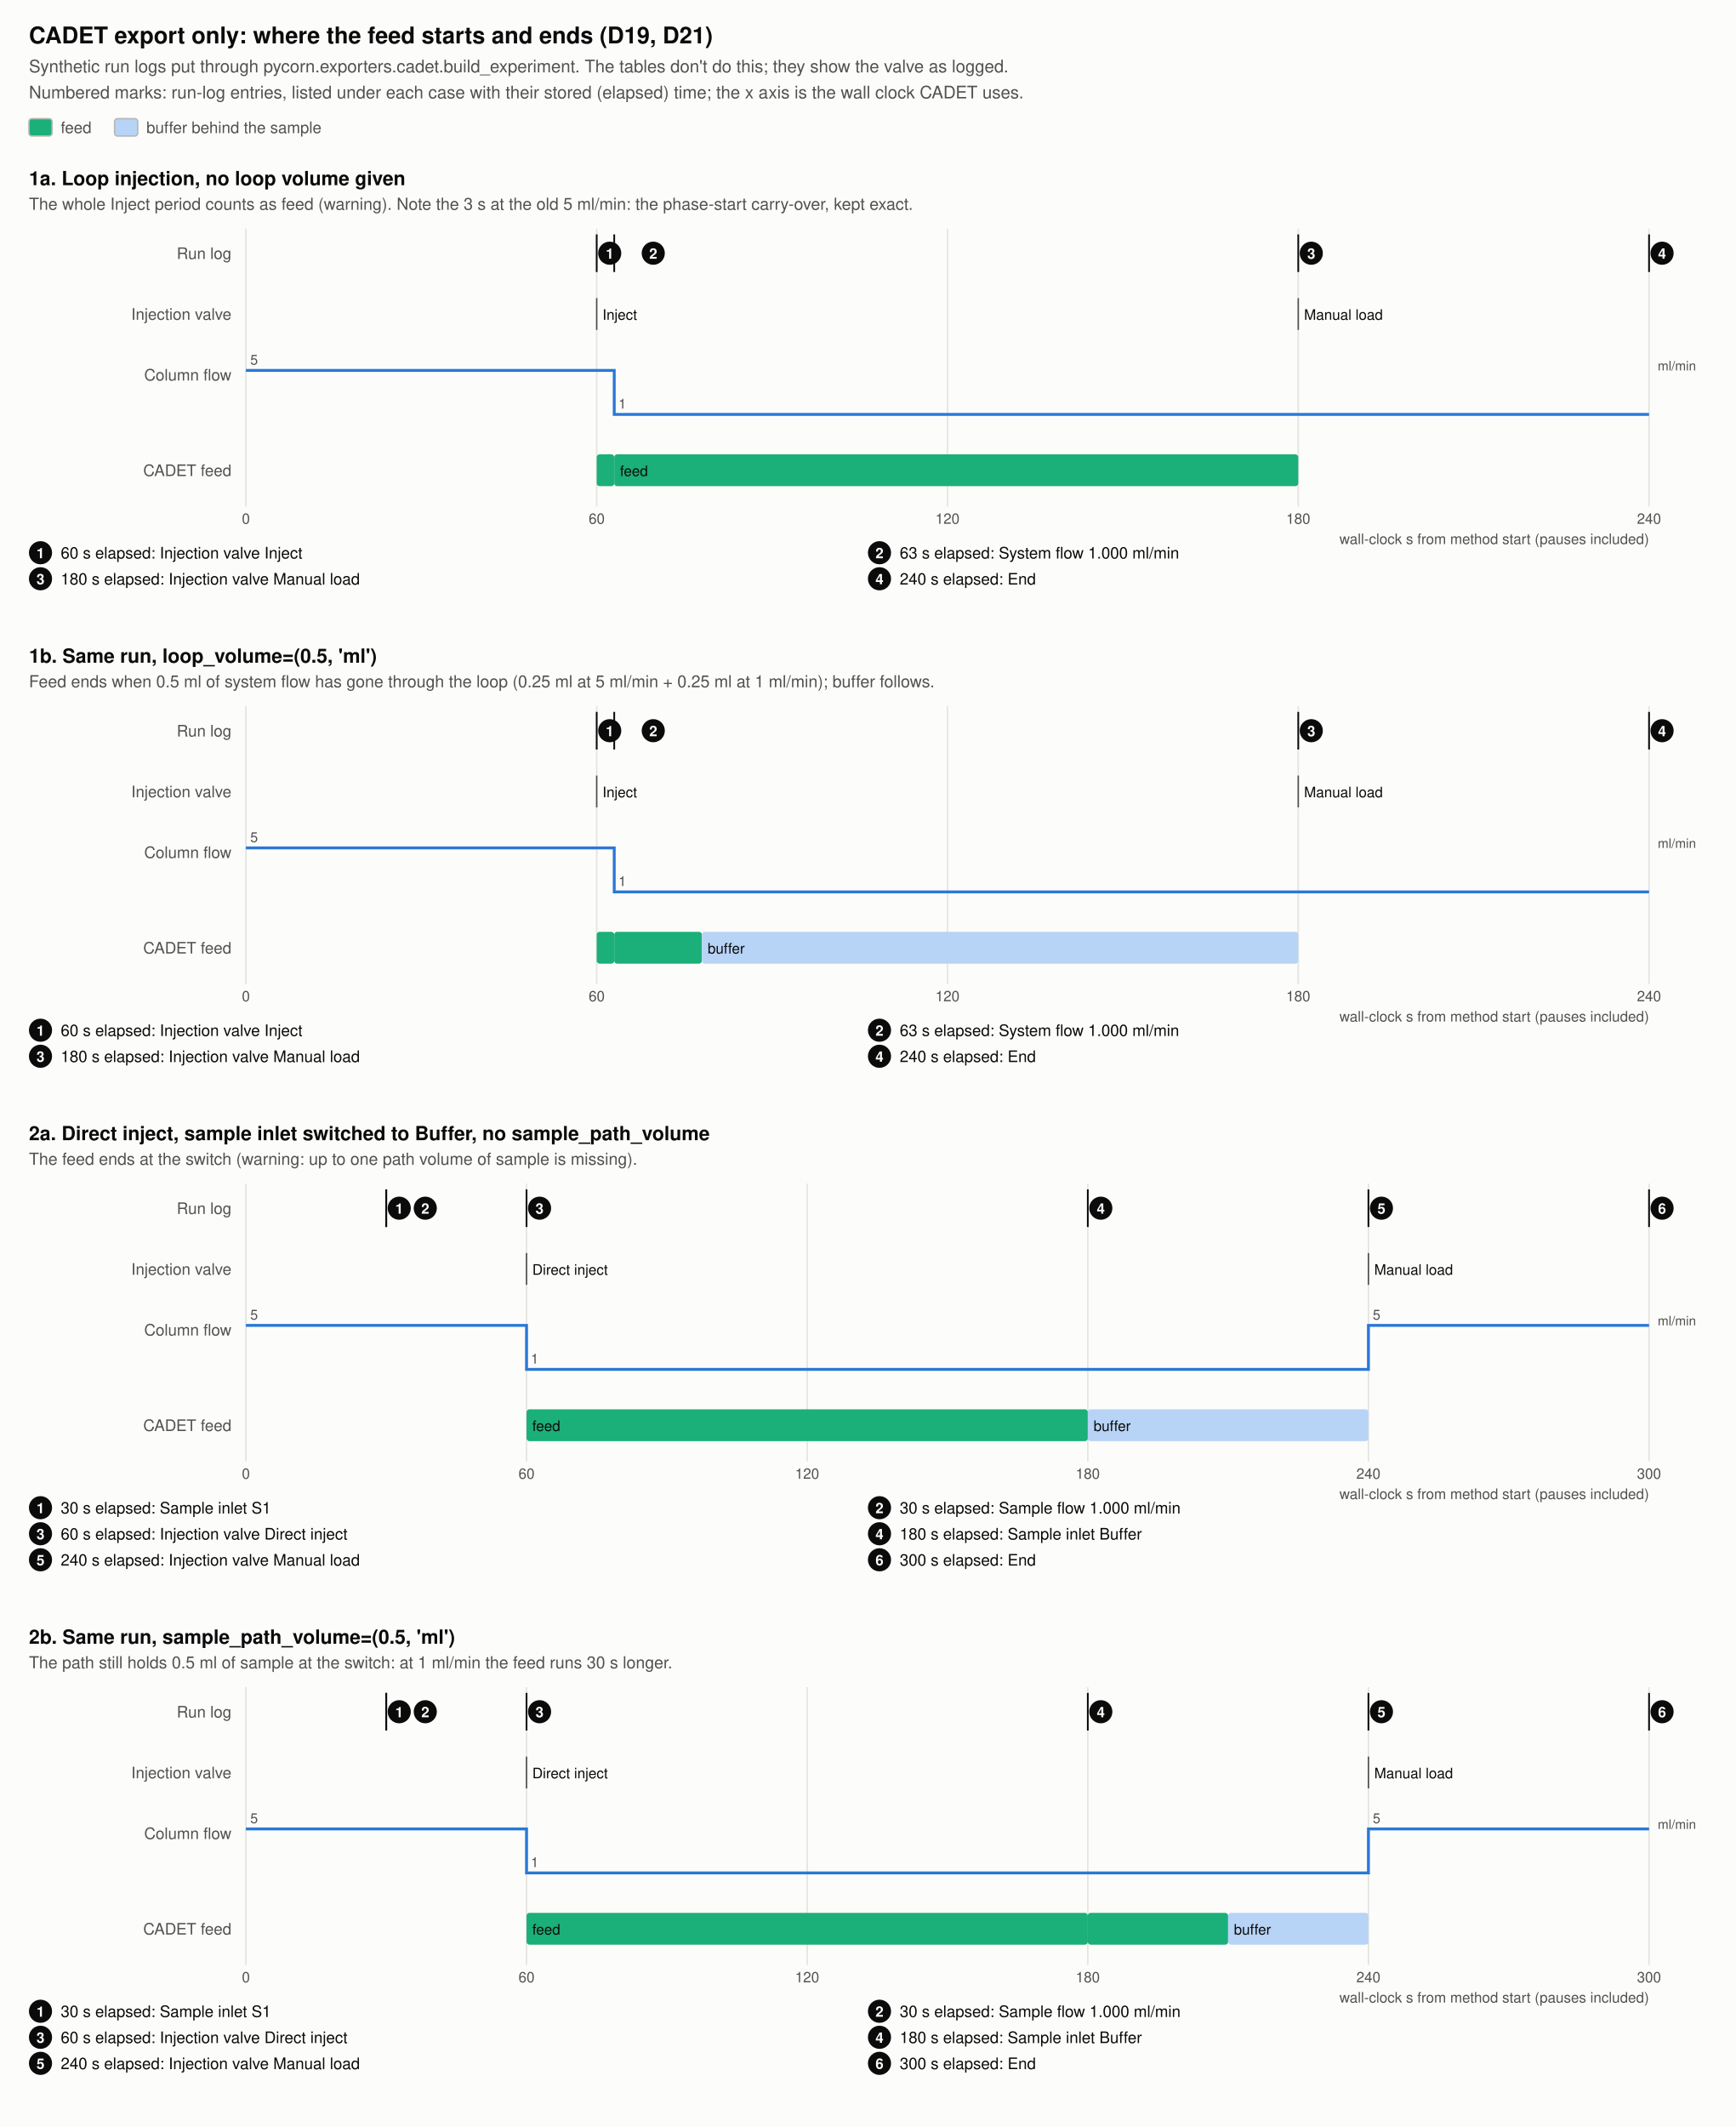
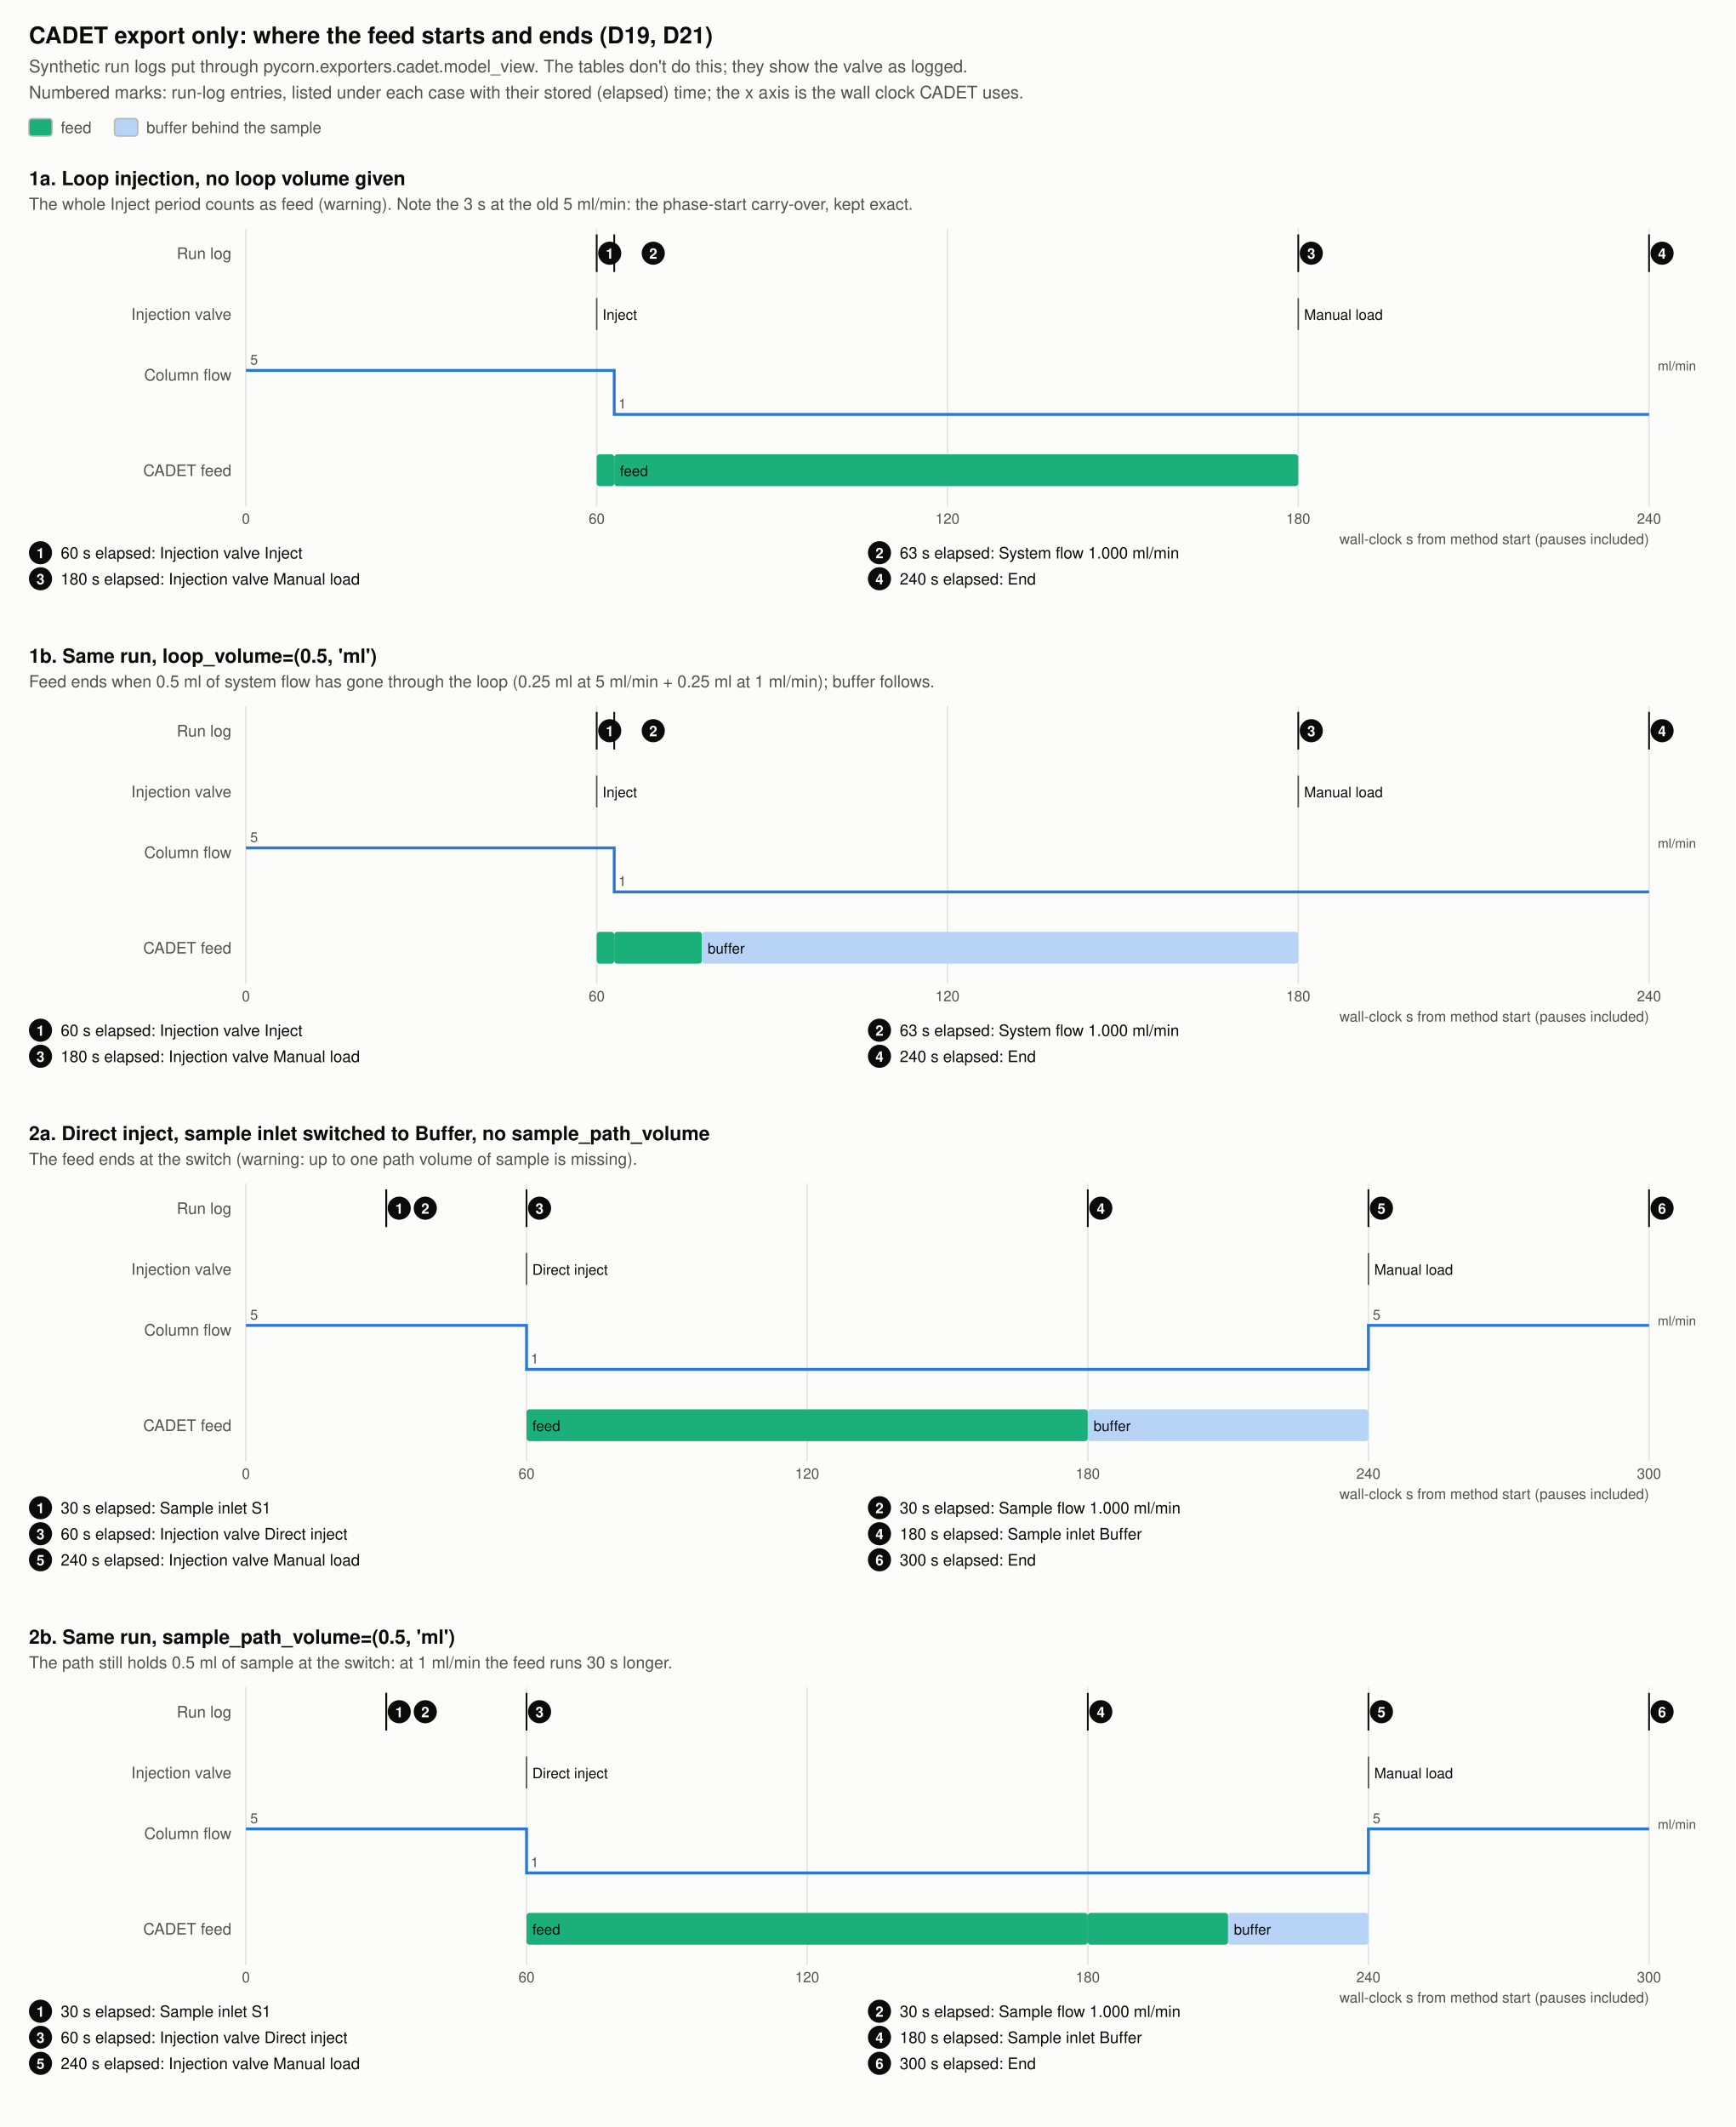
<svg xmlns="http://www.w3.org/2000/svg" width="1200" height="1470" viewBox="0 0 1200 1470">
  <defs>
    <pattern id="hatch" width="6" height="6" patternUnits="userSpaceOnUse" patternTransform="rotate(45)">
      <rect width="6" height="6" fill="#d6d5d0" />
      <line x1="0" y1="0" x2="0" y2="6" stroke="#9c9b96" stroke-width="2" />
    </pattern>
  </defs>
  <rect width="100%" height="100%" fill="#fcfcfb" />
  <text x="20.0" y="30.0" font-family="Segoe UI, Helvetica, Arial, sans-serif" font-size="16" fill="#0b0b0b" text-anchor="start" font-weight="600">CADET export only: where the feed starts and ends (D19, D21)</text>
-   <text x="20.0" y="50.0" font-family="Segoe UI, Helvetica, Arial, sans-serif" font-size="12" fill="#52514e" text-anchor="start" font-weight="normal">Synthetic run logs put through pycorn.exporters.cadet.build_experiment. The tables don't do this; they show the valve as logged.</text>
+   <text x="20.0" y="50.0" font-family="Segoe UI, Helvetica, Arial, sans-serif" font-size="12" fill="#52514e" text-anchor="start" font-weight="normal">Synthetic run logs put through pycorn.exporters.cadet.model_view. The tables don't do this; they show the valve as logged.</text>
  <text x="20.0" y="68.0" font-family="Segoe UI, Helvetica, Arial, sans-serif" font-size="12" fill="#52514e" text-anchor="start" font-weight="normal">Numbered marks: run-log entries, listed under each case with their stored (elapsed) time; the x axis is the wall clock CADET uses.</text>
  <rect x="20.00" y="82.00" width="16.00" height="12.00" fill="#1baf7a" stroke="#b9b8b3" stroke-width="1" rx="2" />
  <text x="42.0" y="92.0" font-family="Segoe UI, Helvetica, Arial, sans-serif" font-size="11" fill="#52514e" text-anchor="start" font-weight="normal">feed</text>
  <rect x="79.20" y="82.00" width="16.00" height="12.00" fill="#b7d3f6" stroke="#b9b8b3" stroke-width="1" rx="2" />
  <text x="101.2" y="92.0" font-family="Segoe UI, Helvetica, Arial, sans-serif" font-size="11" fill="#52514e" text-anchor="start" font-weight="normal">buffer behind the sample</text>
  <text x="20.0" y="128.0" font-family="Segoe UI, Helvetica, Arial, sans-serif" font-size="13.5" fill="#0b0b0b" text-anchor="start" font-weight="600">1a. Loop injection, no loop volume given</text>
  <text x="20.0" y="145.0" font-family="Segoe UI, Helvetica, Arial, sans-serif" font-size="11.5" fill="#52514e" text-anchor="start" font-weight="normal">The whole Inject period counts as feed (warning). Note the 3 s at the old 5 ml/min: the phase-start carry-over, kept exact.</text>
  <polyline points="170.00,158.00 170.00,350.00" fill="none" stroke="#e4e3df" stroke-width="1" />
  <text x="170.0" y="362.0" font-family="Segoe UI, Helvetica, Arial, sans-serif" font-size="10" fill="#52514e" text-anchor="middle" font-weight="normal">0</text>
  <polyline points="412.50,158.00 412.50,350.00" fill="none" stroke="#e4e3df" stroke-width="1" />
  <text x="412.5" y="362.0" font-family="Segoe UI, Helvetica, Arial, sans-serif" font-size="10" fill="#52514e" text-anchor="middle" font-weight="normal">60</text>
  <polyline points="655.00,158.00 655.00,350.00" fill="none" stroke="#e4e3df" stroke-width="1" />
  <text x="655.0" y="362.0" font-family="Segoe UI, Helvetica, Arial, sans-serif" font-size="10" fill="#52514e" text-anchor="middle" font-weight="normal">120</text>
  <polyline points="897.50,158.00 897.50,350.00" fill="none" stroke="#e4e3df" stroke-width="1" />
  <text x="897.5" y="362.0" font-family="Segoe UI, Helvetica, Arial, sans-serif" font-size="10" fill="#52514e" text-anchor="middle" font-weight="normal">180</text>
  <polyline points="1140.00,158.00 1140.00,350.00" fill="none" stroke="#e4e3df" stroke-width="1" />
  <text x="1140.0" y="362.0" font-family="Segoe UI, Helvetica, Arial, sans-serif" font-size="10" fill="#52514e" text-anchor="middle" font-weight="normal">240</text>
  <text x="1140.0" y="376.0" font-family="Segoe UI, Helvetica, Arial, sans-serif" font-size="10" fill="#52514e" text-anchor="end" font-weight="normal">wall-clock s from method start (pauses included)</text>
  <text x="160.0" y="179.0" font-family="Segoe UI, Helvetica, Arial, sans-serif" font-size="11" fill="#52514e" text-anchor="end" font-weight="normal">Run log</text>
  <circle cx="421.5" cy="175.0" r="8" fill="#0b0b0b" />
  <text x="421.5" y="178.8" font-family="Segoe UI, Helvetica, Arial, sans-serif" font-size="10" fill="#fcfcfb" text-anchor="middle" font-weight="600">1</text>
  <polyline points="412.50,162.00 412.50,188.00" fill="none" stroke="#0b0b0b" stroke-width="1.2" />
  <circle cx="451.6" cy="175.0" r="8" fill="#0b0b0b" />
  <text x="451.6" y="178.8" font-family="Segoe UI, Helvetica, Arial, sans-serif" font-size="10" fill="#fcfcfb" text-anchor="middle" font-weight="600">2</text>
  <polyline points="424.62,162.00 424.62,188.00" fill="none" stroke="#0b0b0b" stroke-width="1.2" />
  <circle cx="906.5" cy="175.0" r="8" fill="#0b0b0b" />
  <text x="906.5" y="178.8" font-family="Segoe UI, Helvetica, Arial, sans-serif" font-size="10" fill="#fcfcfb" text-anchor="middle" font-weight="600">3</text>
  <polyline points="897.50,162.00 897.50,188.00" fill="none" stroke="#0b0b0b" stroke-width="1.2" />
  <circle cx="1149.0" cy="175.0" r="8" fill="#0b0b0b" />
  <text x="1149.0" y="178.8" font-family="Segoe UI, Helvetica, Arial, sans-serif" font-size="10" fill="#fcfcfb" text-anchor="middle" font-weight="600">4</text>
  <polyline points="1140.00,162.00 1140.00,188.00" fill="none" stroke="#0b0b0b" stroke-width="1.2" />
  <text x="160.0" y="221.0" font-family="Segoe UI, Helvetica, Arial, sans-serif" font-size="11" fill="#52514e" text-anchor="end" font-weight="normal">Injection valve</text>
  <polyline points="412.50,206.00 412.50,228.00" fill="none" stroke="#52514e" stroke-width="1" />
  <text x="416.5" y="221.0" font-family="Segoe UI, Helvetica, Arial, sans-serif" font-size="10" fill="#0b0b0b" text-anchor="start" font-weight="normal">Inject</text>
  <polyline points="897.50,206.00 897.50,228.00" fill="none" stroke="#52514e" stroke-width="1" />
  <text x="901.5" y="221.0" font-family="Segoe UI, Helvetica, Arial, sans-serif" font-size="10" fill="#0b0b0b" text-anchor="start" font-weight="normal">Manual load</text>
  <text x="160.0" y="263.0" font-family="Segoe UI, Helvetica, Arial, sans-serif" font-size="11" fill="#52514e" text-anchor="end" font-weight="normal">Column flow</text>
  <polyline points="170.00,256.00 412.50,256.00 412.50,256.00 424.62,256.00 424.62,286.40 897.50,286.40 897.50,286.40 1140.00,286.40" fill="none" stroke="#2a78d6" stroke-width="2.0" />
  <text x="173.0" y="252.0" font-family="Segoe UI, Helvetica, Arial, sans-serif" font-size="9.5" fill="#52514e" text-anchor="start" font-weight="normal">5</text>
  <text x="427.6" y="282.4" font-family="Segoe UI, Helvetica, Arial, sans-serif" font-size="9.5" fill="#52514e" text-anchor="start" font-weight="normal">1</text>
  <text x="1146.0" y="256.0" font-family="Segoe UI, Helvetica, Arial, sans-serif" font-size="9" fill="#52514e" text-anchor="start" font-weight="normal">ml/min</text>
  <text x="160.0" y="329.0" font-family="Segoe UI, Helvetica, Arial, sans-serif" font-size="11" fill="#52514e" text-anchor="end" font-weight="normal">CADET feed</text>
  <rect x="412.50" y="314.00" width="12.12" height="22.00" fill="#1baf7a" rx="2" />
  <rect x="424.62" y="314.00" width="472.88" height="22.00" fill="#1baf7a" rx="2" />
  <text x="428.6" y="329.0" font-family="Segoe UI, Helvetica, Arial, sans-serif" font-size="10" fill="#0b0b0b" text-anchor="start" font-weight="normal">feed</text>
  <circle cx="28.0" cy="382.0" r="8" fill="#0b0b0b" />
  <text x="28.0" y="385.8" font-family="Segoe UI, Helvetica, Arial, sans-serif" font-size="10" fill="#fcfcfb" text-anchor="middle" font-weight="600">1</text>
  <text x="42.0" y="386.0" font-family="Segoe UI, Helvetica, Arial, sans-serif" font-size="11" fill="#0b0b0b" text-anchor="start" font-weight="normal">60 s elapsed: Injection valve Inject</text>
  <circle cx="608.0" cy="382.0" r="8" fill="#0b0b0b" />
  <text x="608.0" y="385.8" font-family="Segoe UI, Helvetica, Arial, sans-serif" font-size="10" fill="#fcfcfb" text-anchor="middle" font-weight="600">2</text>
  <text x="622.0" y="386.0" font-family="Segoe UI, Helvetica, Arial, sans-serif" font-size="11" fill="#0b0b0b" text-anchor="start" font-weight="normal">63 s elapsed: System flow 1.000 ml/min</text>
  <circle cx="28.0" cy="400.0" r="8" fill="#0b0b0b" />
  <text x="28.0" y="403.8" font-family="Segoe UI, Helvetica, Arial, sans-serif" font-size="10" fill="#fcfcfb" text-anchor="middle" font-weight="600">3</text>
  <text x="42.0" y="404.0" font-family="Segoe UI, Helvetica, Arial, sans-serif" font-size="11" fill="#0b0b0b" text-anchor="start" font-weight="normal">180 s elapsed: Injection valve Manual load</text>
  <circle cx="608.0" cy="400.0" r="8" fill="#0b0b0b" />
  <text x="608.0" y="403.8" font-family="Segoe UI, Helvetica, Arial, sans-serif" font-size="10" fill="#fcfcfb" text-anchor="middle" font-weight="600">4</text>
  <text x="622.0" y="404.0" font-family="Segoe UI, Helvetica, Arial, sans-serif" font-size="11" fill="#0b0b0b" text-anchor="start" font-weight="normal">240 s elapsed: End</text>
  <text x="20.0" y="458.0" font-family="Segoe UI, Helvetica, Arial, sans-serif" font-size="13.5" fill="#0b0b0b" text-anchor="start" font-weight="600">1b. Same run, loop_volume=(0.5, 'ml')</text>
  <text x="20.0" y="475.0" font-family="Segoe UI, Helvetica, Arial, sans-serif" font-size="11.5" fill="#52514e" text-anchor="start" font-weight="normal">Feed ends when 0.5 ml of system flow has gone through the loop (0.25 ml at 5 ml/min + 0.25 ml at 1 ml/min); buffer follows.</text>
  <polyline points="170.00,488.00 170.00,680.00" fill="none" stroke="#e4e3df" stroke-width="1" />
  <text x="170.0" y="692.0" font-family="Segoe UI, Helvetica, Arial, sans-serif" font-size="10" fill="#52514e" text-anchor="middle" font-weight="normal">0</text>
  <polyline points="412.50,488.00 412.50,680.00" fill="none" stroke="#e4e3df" stroke-width="1" />
  <text x="412.5" y="692.0" font-family="Segoe UI, Helvetica, Arial, sans-serif" font-size="10" fill="#52514e" text-anchor="middle" font-weight="normal">60</text>
  <polyline points="655.00,488.00 655.00,680.00" fill="none" stroke="#e4e3df" stroke-width="1" />
  <text x="655.0" y="692.0" font-family="Segoe UI, Helvetica, Arial, sans-serif" font-size="10" fill="#52514e" text-anchor="middle" font-weight="normal">120</text>
  <polyline points="897.50,488.00 897.50,680.00" fill="none" stroke="#e4e3df" stroke-width="1" />
  <text x="897.5" y="692.0" font-family="Segoe UI, Helvetica, Arial, sans-serif" font-size="10" fill="#52514e" text-anchor="middle" font-weight="normal">180</text>
  <polyline points="1140.00,488.00 1140.00,680.00" fill="none" stroke="#e4e3df" stroke-width="1" />
  <text x="1140.0" y="692.0" font-family="Segoe UI, Helvetica, Arial, sans-serif" font-size="10" fill="#52514e" text-anchor="middle" font-weight="normal">240</text>
  <text x="1140.0" y="706.0" font-family="Segoe UI, Helvetica, Arial, sans-serif" font-size="10" fill="#52514e" text-anchor="end" font-weight="normal">wall-clock s from method start (pauses included)</text>
  <text x="160.0" y="509.0" font-family="Segoe UI, Helvetica, Arial, sans-serif" font-size="11" fill="#52514e" text-anchor="end" font-weight="normal">Run log</text>
  <circle cx="421.5" cy="505.0" r="8" fill="#0b0b0b" />
  <text x="421.5" y="508.8" font-family="Segoe UI, Helvetica, Arial, sans-serif" font-size="10" fill="#fcfcfb" text-anchor="middle" font-weight="600">1</text>
  <polyline points="412.50,492.00 412.50,518.00" fill="none" stroke="#0b0b0b" stroke-width="1.2" />
  <circle cx="451.6" cy="505.0" r="8" fill="#0b0b0b" />
  <text x="451.6" y="508.8" font-family="Segoe UI, Helvetica, Arial, sans-serif" font-size="10" fill="#fcfcfb" text-anchor="middle" font-weight="600">2</text>
  <polyline points="424.62,492.00 424.62,518.00" fill="none" stroke="#0b0b0b" stroke-width="1.2" />
  <circle cx="906.5" cy="505.0" r="8" fill="#0b0b0b" />
  <text x="906.5" y="508.8" font-family="Segoe UI, Helvetica, Arial, sans-serif" font-size="10" fill="#fcfcfb" text-anchor="middle" font-weight="600">3</text>
  <polyline points="897.50,492.00 897.50,518.00" fill="none" stroke="#0b0b0b" stroke-width="1.2" />
  <circle cx="1149.0" cy="505.0" r="8" fill="#0b0b0b" />
  <text x="1149.0" y="508.8" font-family="Segoe UI, Helvetica, Arial, sans-serif" font-size="10" fill="#fcfcfb" text-anchor="middle" font-weight="600">4</text>
  <polyline points="1140.00,492.00 1140.00,518.00" fill="none" stroke="#0b0b0b" stroke-width="1.2" />
  <text x="160.0" y="551.0" font-family="Segoe UI, Helvetica, Arial, sans-serif" font-size="11" fill="#52514e" text-anchor="end" font-weight="normal">Injection valve</text>
  <polyline points="412.50,536.00 412.50,558.00" fill="none" stroke="#52514e" stroke-width="1" />
  <text x="416.5" y="551.0" font-family="Segoe UI, Helvetica, Arial, sans-serif" font-size="10" fill="#0b0b0b" text-anchor="start" font-weight="normal">Inject</text>
  <polyline points="897.50,536.00 897.50,558.00" fill="none" stroke="#52514e" stroke-width="1" />
  <text x="901.5" y="551.0" font-family="Segoe UI, Helvetica, Arial, sans-serif" font-size="10" fill="#0b0b0b" text-anchor="start" font-weight="normal">Manual load</text>
  <text x="160.0" y="593.0" font-family="Segoe UI, Helvetica, Arial, sans-serif" font-size="11" fill="#52514e" text-anchor="end" font-weight="normal">Column flow</text>
  <polyline points="170.00,586.00 412.50,586.00 412.50,586.00 424.62,586.00 424.62,616.40 485.25,616.40 485.25,616.40 897.50,616.40 897.50,616.40 1140.00,616.40" fill="none" stroke="#2a78d6" stroke-width="2.0" />
  <text x="173.0" y="582.0" font-family="Segoe UI, Helvetica, Arial, sans-serif" font-size="9.5" fill="#52514e" text-anchor="start" font-weight="normal">5</text>
  <text x="427.6" y="612.4" font-family="Segoe UI, Helvetica, Arial, sans-serif" font-size="9.5" fill="#52514e" text-anchor="start" font-weight="normal">1</text>
  <text x="1146.0" y="586.0" font-family="Segoe UI, Helvetica, Arial, sans-serif" font-size="9" fill="#52514e" text-anchor="start" font-weight="normal">ml/min</text>
  <text x="160.0" y="659.0" font-family="Segoe UI, Helvetica, Arial, sans-serif" font-size="11" fill="#52514e" text-anchor="end" font-weight="normal">CADET feed</text>
  <rect x="412.50" y="644.00" width="12.12" height="22.00" fill="#1baf7a" rx="2" />
  <rect x="424.62" y="644.00" width="60.62" height="22.00" fill="#1baf7a" rx="2" />
  <rect x="485.25" y="644.00" width="412.25" height="22.00" fill="#b7d3f6" rx="2" />
  <text x="489.2" y="659.0" font-family="Segoe UI, Helvetica, Arial, sans-serif" font-size="10" fill="#0b0b0b" text-anchor="start" font-weight="normal">buffer</text>
  <circle cx="28.0" cy="712.0" r="8" fill="#0b0b0b" />
  <text x="28.0" y="715.8" font-family="Segoe UI, Helvetica, Arial, sans-serif" font-size="10" fill="#fcfcfb" text-anchor="middle" font-weight="600">1</text>
  <text x="42.0" y="716.0" font-family="Segoe UI, Helvetica, Arial, sans-serif" font-size="11" fill="#0b0b0b" text-anchor="start" font-weight="normal">60 s elapsed: Injection valve Inject</text>
  <circle cx="608.0" cy="712.0" r="8" fill="#0b0b0b" />
  <text x="608.0" y="715.8" font-family="Segoe UI, Helvetica, Arial, sans-serif" font-size="10" fill="#fcfcfb" text-anchor="middle" font-weight="600">2</text>
  <text x="622.0" y="716.0" font-family="Segoe UI, Helvetica, Arial, sans-serif" font-size="11" fill="#0b0b0b" text-anchor="start" font-weight="normal">63 s elapsed: System flow 1.000 ml/min</text>
  <circle cx="28.0" cy="730.0" r="8" fill="#0b0b0b" />
  <text x="28.0" y="733.8" font-family="Segoe UI, Helvetica, Arial, sans-serif" font-size="10" fill="#fcfcfb" text-anchor="middle" font-weight="600">3</text>
  <text x="42.0" y="734.0" font-family="Segoe UI, Helvetica, Arial, sans-serif" font-size="11" fill="#0b0b0b" text-anchor="start" font-weight="normal">180 s elapsed: Injection valve Manual load</text>
  <circle cx="608.0" cy="730.0" r="8" fill="#0b0b0b" />
  <text x="608.0" y="733.8" font-family="Segoe UI, Helvetica, Arial, sans-serif" font-size="10" fill="#fcfcfb" text-anchor="middle" font-weight="600">4</text>
  <text x="622.0" y="734.0" font-family="Segoe UI, Helvetica, Arial, sans-serif" font-size="11" fill="#0b0b0b" text-anchor="start" font-weight="normal">240 s elapsed: End</text>
  <text x="20.0" y="788.0" font-family="Segoe UI, Helvetica, Arial, sans-serif" font-size="13.5" fill="#0b0b0b" text-anchor="start" font-weight="600">2a. Direct inject, sample inlet switched to Buffer, no sample_path_volume</text>
  <text x="20.0" y="805.0" font-family="Segoe UI, Helvetica, Arial, sans-serif" font-size="11.5" fill="#52514e" text-anchor="start" font-weight="normal">The feed ends at the switch (warning: up to one path volume of sample is missing).</text>
  <polyline points="170.00,818.00 170.00,1010.00" fill="none" stroke="#e4e3df" stroke-width="1" />
  <text x="170.0" y="1022.0" font-family="Segoe UI, Helvetica, Arial, sans-serif" font-size="10" fill="#52514e" text-anchor="middle" font-weight="normal">0</text>
  <polyline points="364.00,818.00 364.00,1010.00" fill="none" stroke="#e4e3df" stroke-width="1" />
  <text x="364.0" y="1022.0" font-family="Segoe UI, Helvetica, Arial, sans-serif" font-size="10" fill="#52514e" text-anchor="middle" font-weight="normal">60</text>
  <polyline points="558.00,818.00 558.00,1010.00" fill="none" stroke="#e4e3df" stroke-width="1" />
  <text x="558.0" y="1022.0" font-family="Segoe UI, Helvetica, Arial, sans-serif" font-size="10" fill="#52514e" text-anchor="middle" font-weight="normal">120</text>
  <polyline points="752.00,818.00 752.00,1010.00" fill="none" stroke="#e4e3df" stroke-width="1" />
  <text x="752.0" y="1022.0" font-family="Segoe UI, Helvetica, Arial, sans-serif" font-size="10" fill="#52514e" text-anchor="middle" font-weight="normal">180</text>
  <polyline points="946.00,818.00 946.00,1010.00" fill="none" stroke="#e4e3df" stroke-width="1" />
  <text x="946.0" y="1022.0" font-family="Segoe UI, Helvetica, Arial, sans-serif" font-size="10" fill="#52514e" text-anchor="middle" font-weight="normal">240</text>
  <polyline points="1140.00,818.00 1140.00,1010.00" fill="none" stroke="#e4e3df" stroke-width="1" />
  <text x="1140.0" y="1022.0" font-family="Segoe UI, Helvetica, Arial, sans-serif" font-size="10" fill="#52514e" text-anchor="middle" font-weight="normal">300</text>
  <text x="1140.0" y="1036.0" font-family="Segoe UI, Helvetica, Arial, sans-serif" font-size="10" fill="#52514e" text-anchor="end" font-weight="normal">wall-clock s from method start (pauses included)</text>
  <text x="160.0" y="839.0" font-family="Segoe UI, Helvetica, Arial, sans-serif" font-size="11" fill="#52514e" text-anchor="end" font-weight="normal">Run log</text>
  <circle cx="276.0" cy="835.0" r="8" fill="#0b0b0b" />
  <text x="276.0" y="838.8" font-family="Segoe UI, Helvetica, Arial, sans-serif" font-size="10" fill="#fcfcfb" text-anchor="middle" font-weight="600">1</text>
  <polyline points="267.00,822.00 267.00,848.00" fill="none" stroke="#0b0b0b" stroke-width="1.2" />
  <circle cx="294.0" cy="835.0" r="8" fill="#0b0b0b" />
  <text x="294.0" y="838.8" font-family="Segoe UI, Helvetica, Arial, sans-serif" font-size="10" fill="#fcfcfb" text-anchor="middle" font-weight="600">2</text>
  <polyline points="267.00,822.00 267.00,848.00" fill="none" stroke="#0b0b0b" stroke-width="1.2" />
  <circle cx="373.0" cy="835.0" r="8" fill="#0b0b0b" />
  <text x="373.0" y="838.8" font-family="Segoe UI, Helvetica, Arial, sans-serif" font-size="10" fill="#fcfcfb" text-anchor="middle" font-weight="600">3</text>
  <polyline points="364.00,822.00 364.00,848.00" fill="none" stroke="#0b0b0b" stroke-width="1.2" />
  <circle cx="761.0" cy="835.0" r="8" fill="#0b0b0b" />
  <text x="761.0" y="838.8" font-family="Segoe UI, Helvetica, Arial, sans-serif" font-size="10" fill="#fcfcfb" text-anchor="middle" font-weight="600">4</text>
  <polyline points="752.00,822.00 752.00,848.00" fill="none" stroke="#0b0b0b" stroke-width="1.2" />
  <circle cx="955.0" cy="835.0" r="8" fill="#0b0b0b" />
  <text x="955.0" y="838.8" font-family="Segoe UI, Helvetica, Arial, sans-serif" font-size="10" fill="#fcfcfb" text-anchor="middle" font-weight="600">5</text>
  <polyline points="946.00,822.00 946.00,848.00" fill="none" stroke="#0b0b0b" stroke-width="1.2" />
  <circle cx="1149.0" cy="835.0" r="8" fill="#0b0b0b" />
  <text x="1149.0" y="838.8" font-family="Segoe UI, Helvetica, Arial, sans-serif" font-size="10" fill="#fcfcfb" text-anchor="middle" font-weight="600">6</text>
  <polyline points="1140.00,822.00 1140.00,848.00" fill="none" stroke="#0b0b0b" stroke-width="1.2" />
  <text x="160.0" y="881.0" font-family="Segoe UI, Helvetica, Arial, sans-serif" font-size="11" fill="#52514e" text-anchor="end" font-weight="normal">Injection valve</text>
  <polyline points="364.00,866.00 364.00,888.00" fill="none" stroke="#52514e" stroke-width="1" />
  <text x="368.0" y="881.0" font-family="Segoe UI, Helvetica, Arial, sans-serif" font-size="10" fill="#0b0b0b" text-anchor="start" font-weight="normal">Direct inject</text>
  <polyline points="946.00,866.00 946.00,888.00" fill="none" stroke="#52514e" stroke-width="1" />
  <text x="950.0" y="881.0" font-family="Segoe UI, Helvetica, Arial, sans-serif" font-size="10" fill="#0b0b0b" text-anchor="start" font-weight="normal">Manual load</text>
  <text x="160.0" y="923.0" font-family="Segoe UI, Helvetica, Arial, sans-serif" font-size="11" fill="#52514e" text-anchor="end" font-weight="normal">Column flow</text>
  <polyline points="170.00,916.00 267.00,916.00 267.00,916.00 364.00,916.00 364.00,946.40 752.00,946.40 752.00,946.40 946.00,946.40 946.00,916.00 1140.00,916.00" fill="none" stroke="#2a78d6" stroke-width="2.0" />
  <text x="173.0" y="912.0" font-family="Segoe UI, Helvetica, Arial, sans-serif" font-size="9.5" fill="#52514e" text-anchor="start" font-weight="normal">5</text>
  <text x="367.0" y="942.4" font-family="Segoe UI, Helvetica, Arial, sans-serif" font-size="9.5" fill="#52514e" text-anchor="start" font-weight="normal">1</text>
  <text x="949.0" y="912.0" font-family="Segoe UI, Helvetica, Arial, sans-serif" font-size="9.5" fill="#52514e" text-anchor="start" font-weight="normal">5</text>
  <text x="1146.0" y="916.0" font-family="Segoe UI, Helvetica, Arial, sans-serif" font-size="9" fill="#52514e" text-anchor="start" font-weight="normal">ml/min</text>
  <text x="160.0" y="989.0" font-family="Segoe UI, Helvetica, Arial, sans-serif" font-size="11" fill="#52514e" text-anchor="end" font-weight="normal">CADET feed</text>
  <rect x="364.00" y="974.00" width="388.00" height="22.00" fill="#1baf7a" rx="2" />
  <text x="368.0" y="989.0" font-family="Segoe UI, Helvetica, Arial, sans-serif" font-size="10" fill="#0b0b0b" text-anchor="start" font-weight="normal">feed</text>
  <rect x="752.00" y="974.00" width="194.00" height="22.00" fill="#b7d3f6" rx="2" />
  <text x="756.0" y="989.0" font-family="Segoe UI, Helvetica, Arial, sans-serif" font-size="10" fill="#0b0b0b" text-anchor="start" font-weight="normal">buffer</text>
  <circle cx="28.0" cy="1042.0" r="8" fill="#0b0b0b" />
  <text x="28.0" y="1045.8" font-family="Segoe UI, Helvetica, Arial, sans-serif" font-size="10" fill="#fcfcfb" text-anchor="middle" font-weight="600">1</text>
  <text x="42.0" y="1046.0" font-family="Segoe UI, Helvetica, Arial, sans-serif" font-size="11" fill="#0b0b0b" text-anchor="start" font-weight="normal">30 s elapsed: Sample inlet S1</text>
  <circle cx="608.0" cy="1042.0" r="8" fill="#0b0b0b" />
  <text x="608.0" y="1045.8" font-family="Segoe UI, Helvetica, Arial, sans-serif" font-size="10" fill="#fcfcfb" text-anchor="middle" font-weight="600">2</text>
  <text x="622.0" y="1046.0" font-family="Segoe UI, Helvetica, Arial, sans-serif" font-size="11" fill="#0b0b0b" text-anchor="start" font-weight="normal">30 s elapsed: Sample flow 1.000 ml/min</text>
  <circle cx="28.0" cy="1060.0" r="8" fill="#0b0b0b" />
  <text x="28.0" y="1063.8" font-family="Segoe UI, Helvetica, Arial, sans-serif" font-size="10" fill="#fcfcfb" text-anchor="middle" font-weight="600">3</text>
  <text x="42.0" y="1064.0" font-family="Segoe UI, Helvetica, Arial, sans-serif" font-size="11" fill="#0b0b0b" text-anchor="start" font-weight="normal">60 s elapsed: Injection valve Direct inject</text>
  <circle cx="608.0" cy="1060.0" r="8" fill="#0b0b0b" />
  <text x="608.0" y="1063.8" font-family="Segoe UI, Helvetica, Arial, sans-serif" font-size="10" fill="#fcfcfb" text-anchor="middle" font-weight="600">4</text>
  <text x="622.0" y="1064.0" font-family="Segoe UI, Helvetica, Arial, sans-serif" font-size="11" fill="#0b0b0b" text-anchor="start" font-weight="normal">180 s elapsed: Sample inlet Buffer</text>
  <circle cx="28.0" cy="1078.0" r="8" fill="#0b0b0b" />
  <text x="28.0" y="1081.8" font-family="Segoe UI, Helvetica, Arial, sans-serif" font-size="10" fill="#fcfcfb" text-anchor="middle" font-weight="600">5</text>
  <text x="42.0" y="1082.0" font-family="Segoe UI, Helvetica, Arial, sans-serif" font-size="11" fill="#0b0b0b" text-anchor="start" font-weight="normal">240 s elapsed: Injection valve Manual load</text>
  <circle cx="608.0" cy="1078.0" r="8" fill="#0b0b0b" />
  <text x="608.0" y="1081.8" font-family="Segoe UI, Helvetica, Arial, sans-serif" font-size="10" fill="#fcfcfb" text-anchor="middle" font-weight="600">6</text>
  <text x="622.0" y="1082.0" font-family="Segoe UI, Helvetica, Arial, sans-serif" font-size="11" fill="#0b0b0b" text-anchor="start" font-weight="normal">300 s elapsed: End</text>
  <text x="20.0" y="1136.0" font-family="Segoe UI, Helvetica, Arial, sans-serif" font-size="13.5" fill="#0b0b0b" text-anchor="start" font-weight="600">2b. Same run, sample_path_volume=(0.5, 'ml')</text>
  <text x="20.0" y="1153.0" font-family="Segoe UI, Helvetica, Arial, sans-serif" font-size="11.5" fill="#52514e" text-anchor="start" font-weight="normal">The path still holds 0.5 ml of sample at the switch: at 1 ml/min the feed runs 30 s longer.</text>
  <polyline points="170.00,1166.00 170.00,1358.00" fill="none" stroke="#e4e3df" stroke-width="1" />
  <text x="170.0" y="1370.0" font-family="Segoe UI, Helvetica, Arial, sans-serif" font-size="10" fill="#52514e" text-anchor="middle" font-weight="normal">0</text>
  <polyline points="364.00,1166.00 364.00,1358.00" fill="none" stroke="#e4e3df" stroke-width="1" />
  <text x="364.0" y="1370.0" font-family="Segoe UI, Helvetica, Arial, sans-serif" font-size="10" fill="#52514e" text-anchor="middle" font-weight="normal">60</text>
  <polyline points="558.00,1166.00 558.00,1358.00" fill="none" stroke="#e4e3df" stroke-width="1" />
  <text x="558.0" y="1370.0" font-family="Segoe UI, Helvetica, Arial, sans-serif" font-size="10" fill="#52514e" text-anchor="middle" font-weight="normal">120</text>
  <polyline points="752.00,1166.00 752.00,1358.00" fill="none" stroke="#e4e3df" stroke-width="1" />
  <text x="752.0" y="1370.0" font-family="Segoe UI, Helvetica, Arial, sans-serif" font-size="10" fill="#52514e" text-anchor="middle" font-weight="normal">180</text>
  <polyline points="946.00,1166.00 946.00,1358.00" fill="none" stroke="#e4e3df" stroke-width="1" />
  <text x="946.0" y="1370.0" font-family="Segoe UI, Helvetica, Arial, sans-serif" font-size="10" fill="#52514e" text-anchor="middle" font-weight="normal">240</text>
  <polyline points="1140.00,1166.00 1140.00,1358.00" fill="none" stroke="#e4e3df" stroke-width="1" />
  <text x="1140.0" y="1370.0" font-family="Segoe UI, Helvetica, Arial, sans-serif" font-size="10" fill="#52514e" text-anchor="middle" font-weight="normal">300</text>
  <text x="1140.0" y="1384.0" font-family="Segoe UI, Helvetica, Arial, sans-serif" font-size="10" fill="#52514e" text-anchor="end" font-weight="normal">wall-clock s from method start (pauses included)</text>
  <text x="160.0" y="1187.0" font-family="Segoe UI, Helvetica, Arial, sans-serif" font-size="11" fill="#52514e" text-anchor="end" font-weight="normal">Run log</text>
  <circle cx="276.0" cy="1183.0" r="8" fill="#0b0b0b" />
  <text x="276.0" y="1186.8" font-family="Segoe UI, Helvetica, Arial, sans-serif" font-size="10" fill="#fcfcfb" text-anchor="middle" font-weight="600">1</text>
  <polyline points="267.00,1170.00 267.00,1196.00" fill="none" stroke="#0b0b0b" stroke-width="1.2" />
  <circle cx="294.0" cy="1183.0" r="8" fill="#0b0b0b" />
  <text x="294.0" y="1186.8" font-family="Segoe UI, Helvetica, Arial, sans-serif" font-size="10" fill="#fcfcfb" text-anchor="middle" font-weight="600">2</text>
  <polyline points="267.00,1170.00 267.00,1196.00" fill="none" stroke="#0b0b0b" stroke-width="1.2" />
  <circle cx="373.0" cy="1183.0" r="8" fill="#0b0b0b" />
  <text x="373.0" y="1186.8" font-family="Segoe UI, Helvetica, Arial, sans-serif" font-size="10" fill="#fcfcfb" text-anchor="middle" font-weight="600">3</text>
  <polyline points="364.00,1170.00 364.00,1196.00" fill="none" stroke="#0b0b0b" stroke-width="1.2" />
  <circle cx="761.0" cy="1183.0" r="8" fill="#0b0b0b" />
  <text x="761.0" y="1186.8" font-family="Segoe UI, Helvetica, Arial, sans-serif" font-size="10" fill="#fcfcfb" text-anchor="middle" font-weight="600">4</text>
  <polyline points="752.00,1170.00 752.00,1196.00" fill="none" stroke="#0b0b0b" stroke-width="1.2" />
  <circle cx="955.0" cy="1183.0" r="8" fill="#0b0b0b" />
  <text x="955.0" y="1186.8" font-family="Segoe UI, Helvetica, Arial, sans-serif" font-size="10" fill="#fcfcfb" text-anchor="middle" font-weight="600">5</text>
  <polyline points="946.00,1170.00 946.00,1196.00" fill="none" stroke="#0b0b0b" stroke-width="1.2" />
  <circle cx="1149.0" cy="1183.0" r="8" fill="#0b0b0b" />
  <text x="1149.0" y="1186.8" font-family="Segoe UI, Helvetica, Arial, sans-serif" font-size="10" fill="#fcfcfb" text-anchor="middle" font-weight="600">6</text>
  <polyline points="1140.00,1170.00 1140.00,1196.00" fill="none" stroke="#0b0b0b" stroke-width="1.2" />
  <text x="160.0" y="1229.0" font-family="Segoe UI, Helvetica, Arial, sans-serif" font-size="11" fill="#52514e" text-anchor="end" font-weight="normal">Injection valve</text>
  <polyline points="364.00,1214.00 364.00,1236.00" fill="none" stroke="#52514e" stroke-width="1" />
  <text x="368.0" y="1229.0" font-family="Segoe UI, Helvetica, Arial, sans-serif" font-size="10" fill="#0b0b0b" text-anchor="start" font-weight="normal">Direct inject</text>
  <polyline points="946.00,1214.00 946.00,1236.00" fill="none" stroke="#52514e" stroke-width="1" />
  <text x="950.0" y="1229.0" font-family="Segoe UI, Helvetica, Arial, sans-serif" font-size="10" fill="#0b0b0b" text-anchor="start" font-weight="normal">Manual load</text>
  <text x="160.0" y="1271.0" font-family="Segoe UI, Helvetica, Arial, sans-serif" font-size="11" fill="#52514e" text-anchor="end" font-weight="normal">Column flow</text>
  <polyline points="170.00,1264.00 267.00,1264.00 267.00,1264.00 364.00,1264.00 364.00,1294.40 752.00,1294.40 752.00,1294.40 849.00,1294.40 849.00,1294.40 946.00,1294.40 946.00,1264.00 1140.00,1264.00" fill="none" stroke="#2a78d6" stroke-width="2.0" />
  <text x="173.0" y="1260.0" font-family="Segoe UI, Helvetica, Arial, sans-serif" font-size="9.5" fill="#52514e" text-anchor="start" font-weight="normal">5</text>
  <text x="367.0" y="1290.4" font-family="Segoe UI, Helvetica, Arial, sans-serif" font-size="9.5" fill="#52514e" text-anchor="start" font-weight="normal">1</text>
  <text x="949.0" y="1260.0" font-family="Segoe UI, Helvetica, Arial, sans-serif" font-size="9.5" fill="#52514e" text-anchor="start" font-weight="normal">5</text>
  <text x="1146.0" y="1264.0" font-family="Segoe UI, Helvetica, Arial, sans-serif" font-size="9" fill="#52514e" text-anchor="start" font-weight="normal">ml/min</text>
  <text x="160.0" y="1337.0" font-family="Segoe UI, Helvetica, Arial, sans-serif" font-size="11" fill="#52514e" text-anchor="end" font-weight="normal">CADET feed</text>
  <rect x="364.00" y="1322.00" width="388.00" height="22.00" fill="#1baf7a" rx="2" />
  <text x="368.0" y="1337.0" font-family="Segoe UI, Helvetica, Arial, sans-serif" font-size="10" fill="#0b0b0b" text-anchor="start" font-weight="normal">feed</text>
  <rect x="752.00" y="1322.00" width="97.00" height="22.00" fill="#1baf7a" rx="2" />
  <rect x="849.00" y="1322.00" width="97.00" height="22.00" fill="#b7d3f6" rx="2" />
  <text x="853.0" y="1337.0" font-family="Segoe UI, Helvetica, Arial, sans-serif" font-size="10" fill="#0b0b0b" text-anchor="start" font-weight="normal">buffer</text>
  <circle cx="28.0" cy="1390.0" r="8" fill="#0b0b0b" />
  <text x="28.0" y="1393.8" font-family="Segoe UI, Helvetica, Arial, sans-serif" font-size="10" fill="#fcfcfb" text-anchor="middle" font-weight="600">1</text>
  <text x="42.0" y="1394.0" font-family="Segoe UI, Helvetica, Arial, sans-serif" font-size="11" fill="#0b0b0b" text-anchor="start" font-weight="normal">30 s elapsed: Sample inlet S1</text>
  <circle cx="608.0" cy="1390.0" r="8" fill="#0b0b0b" />
  <text x="608.0" y="1393.8" font-family="Segoe UI, Helvetica, Arial, sans-serif" font-size="10" fill="#fcfcfb" text-anchor="middle" font-weight="600">2</text>
  <text x="622.0" y="1394.0" font-family="Segoe UI, Helvetica, Arial, sans-serif" font-size="11" fill="#0b0b0b" text-anchor="start" font-weight="normal">30 s elapsed: Sample flow 1.000 ml/min</text>
  <circle cx="28.0" cy="1408.0" r="8" fill="#0b0b0b" />
  <text x="28.0" y="1411.8" font-family="Segoe UI, Helvetica, Arial, sans-serif" font-size="10" fill="#fcfcfb" text-anchor="middle" font-weight="600">3</text>
  <text x="42.0" y="1412.0" font-family="Segoe UI, Helvetica, Arial, sans-serif" font-size="11" fill="#0b0b0b" text-anchor="start" font-weight="normal">60 s elapsed: Injection valve Direct inject</text>
  <circle cx="608.0" cy="1408.0" r="8" fill="#0b0b0b" />
  <text x="608.0" y="1411.8" font-family="Segoe UI, Helvetica, Arial, sans-serif" font-size="10" fill="#fcfcfb" text-anchor="middle" font-weight="600">4</text>
  <text x="622.0" y="1412.0" font-family="Segoe UI, Helvetica, Arial, sans-serif" font-size="11" fill="#0b0b0b" text-anchor="start" font-weight="normal">180 s elapsed: Sample inlet Buffer</text>
  <circle cx="28.0" cy="1426.0" r="8" fill="#0b0b0b" />
  <text x="28.0" y="1429.8" font-family="Segoe UI, Helvetica, Arial, sans-serif" font-size="10" fill="#fcfcfb" text-anchor="middle" font-weight="600">5</text>
  <text x="42.0" y="1430.0" font-family="Segoe UI, Helvetica, Arial, sans-serif" font-size="11" fill="#0b0b0b" text-anchor="start" font-weight="normal">240 s elapsed: Injection valve Manual load</text>
  <circle cx="608.0" cy="1426.0" r="8" fill="#0b0b0b" />
  <text x="608.0" y="1429.8" font-family="Segoe UI, Helvetica, Arial, sans-serif" font-size="10" fill="#fcfcfb" text-anchor="middle" font-weight="600">6</text>
  <text x="622.0" y="1430.0" font-family="Segoe UI, Helvetica, Arial, sans-serif" font-size="11" fill="#0b0b0b" text-anchor="start" font-weight="normal">300 s elapsed: End</text>
</svg>
